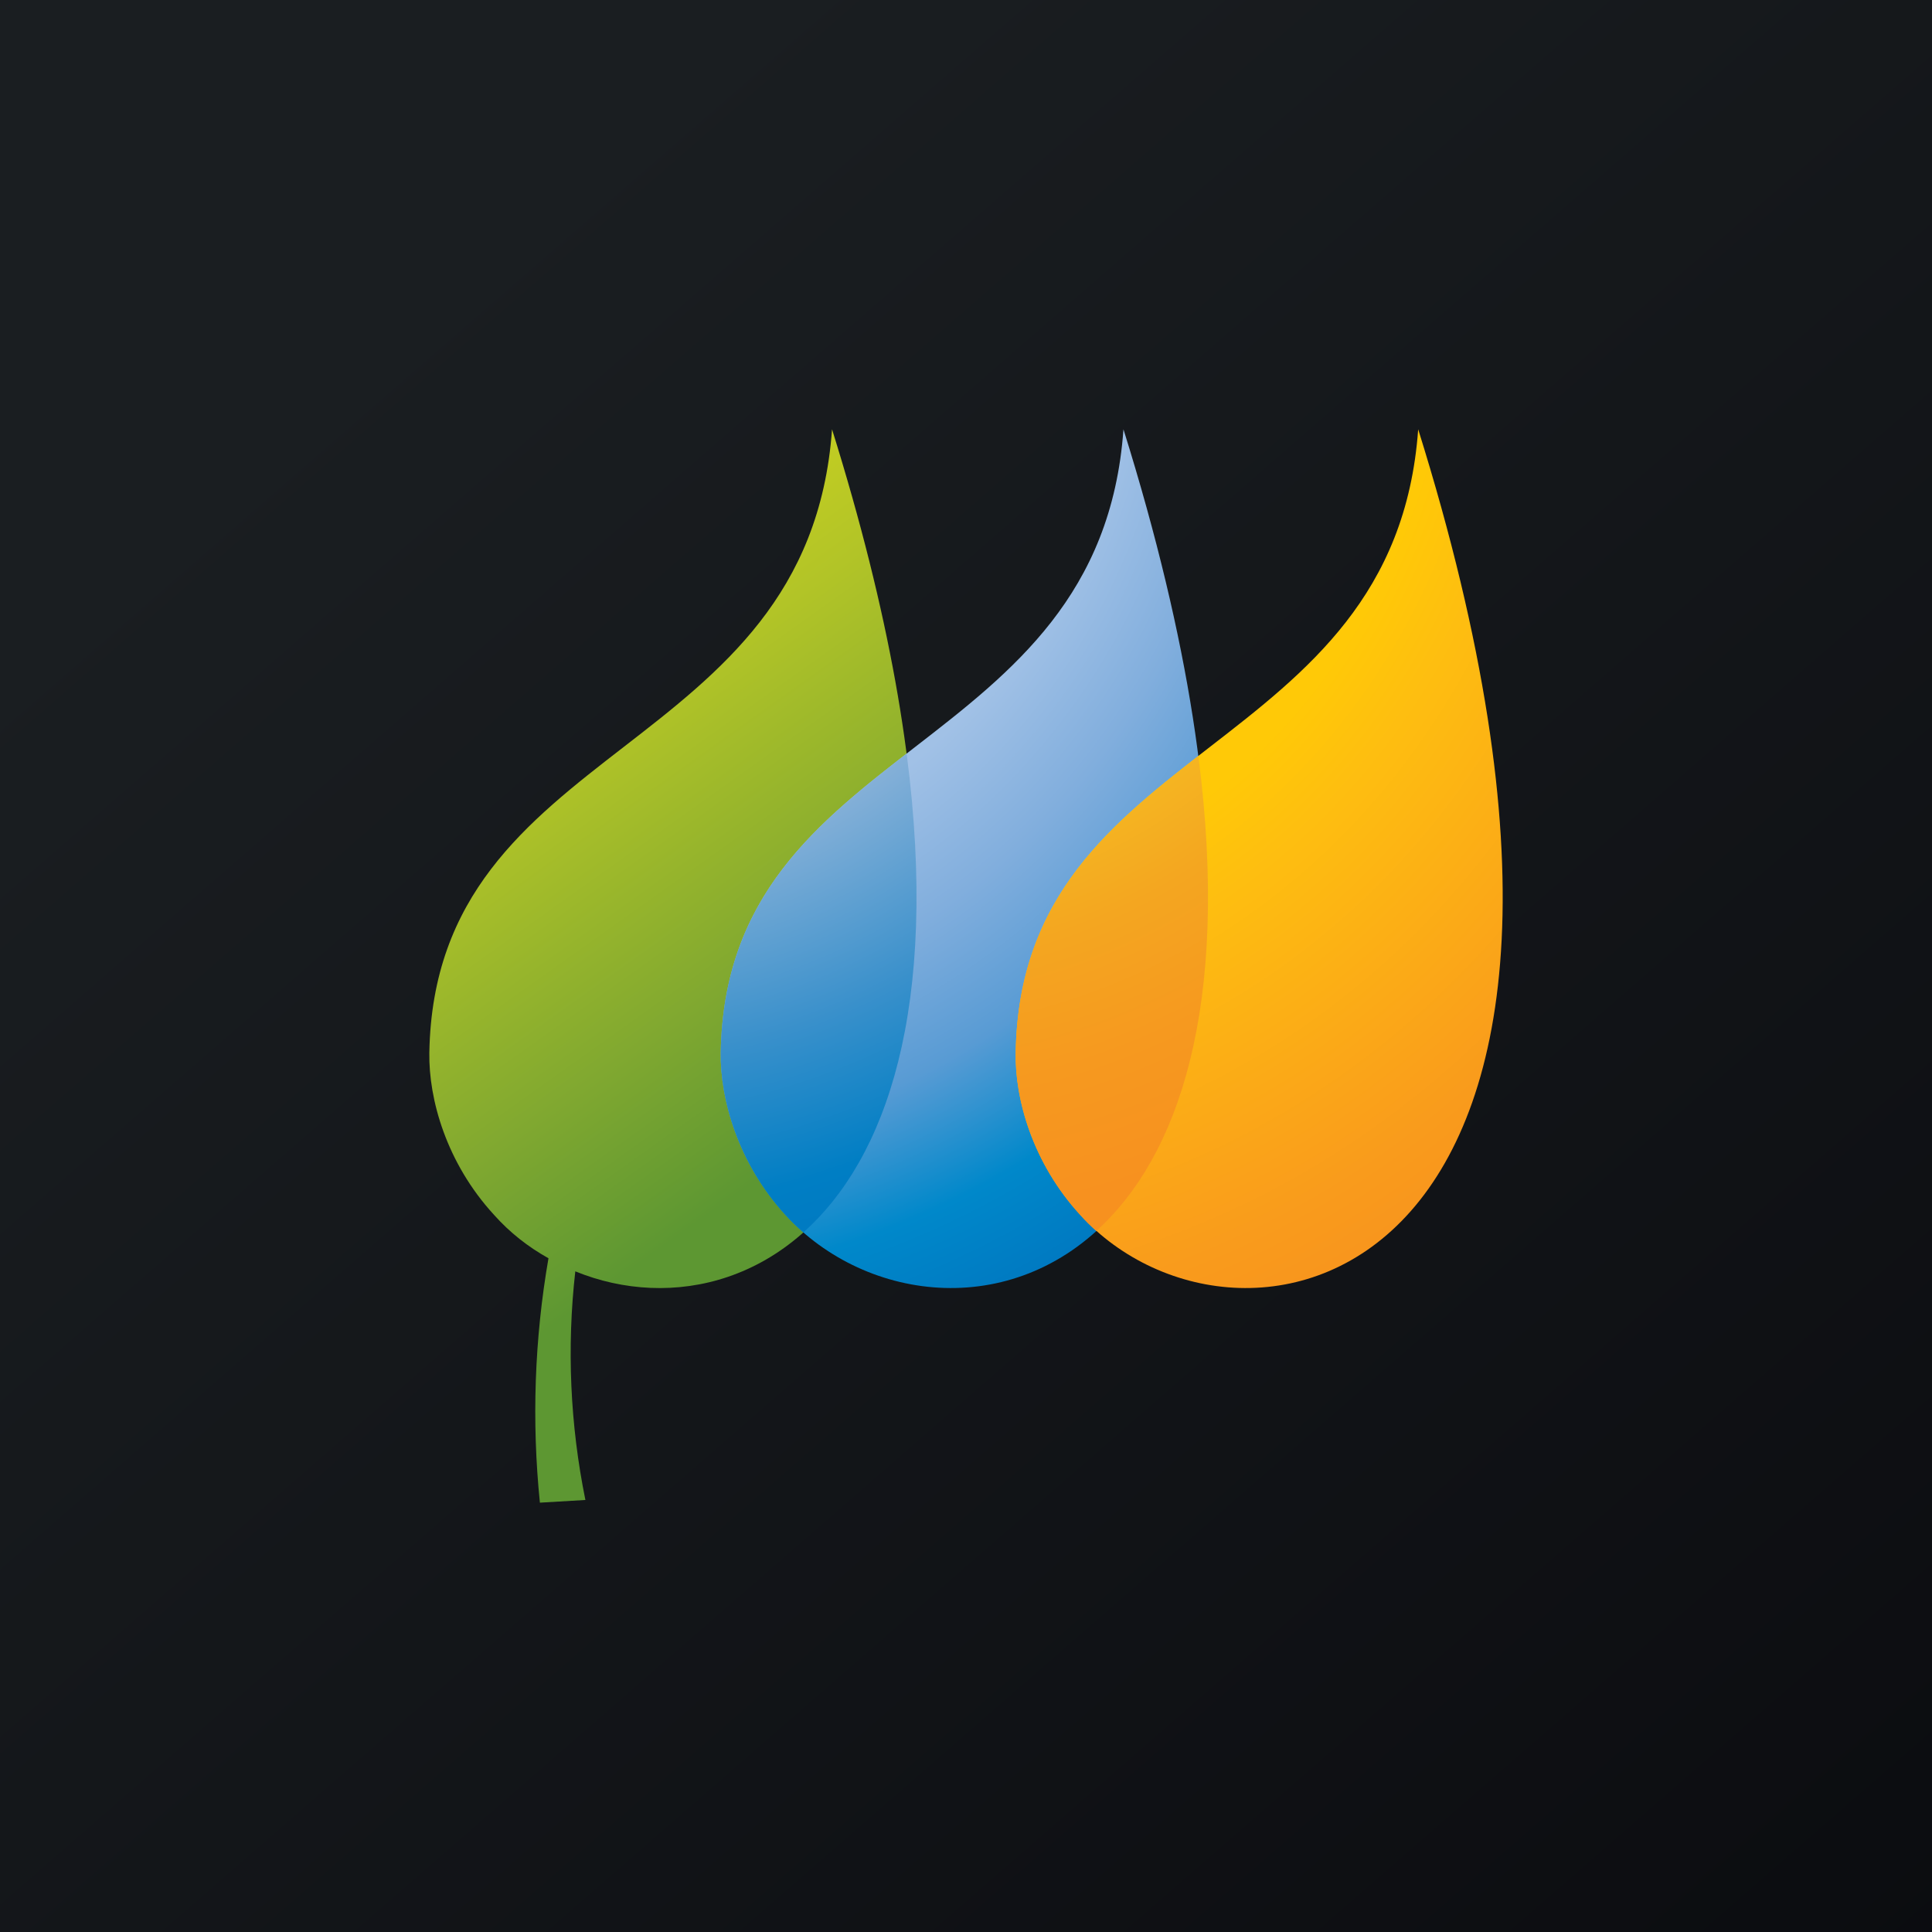
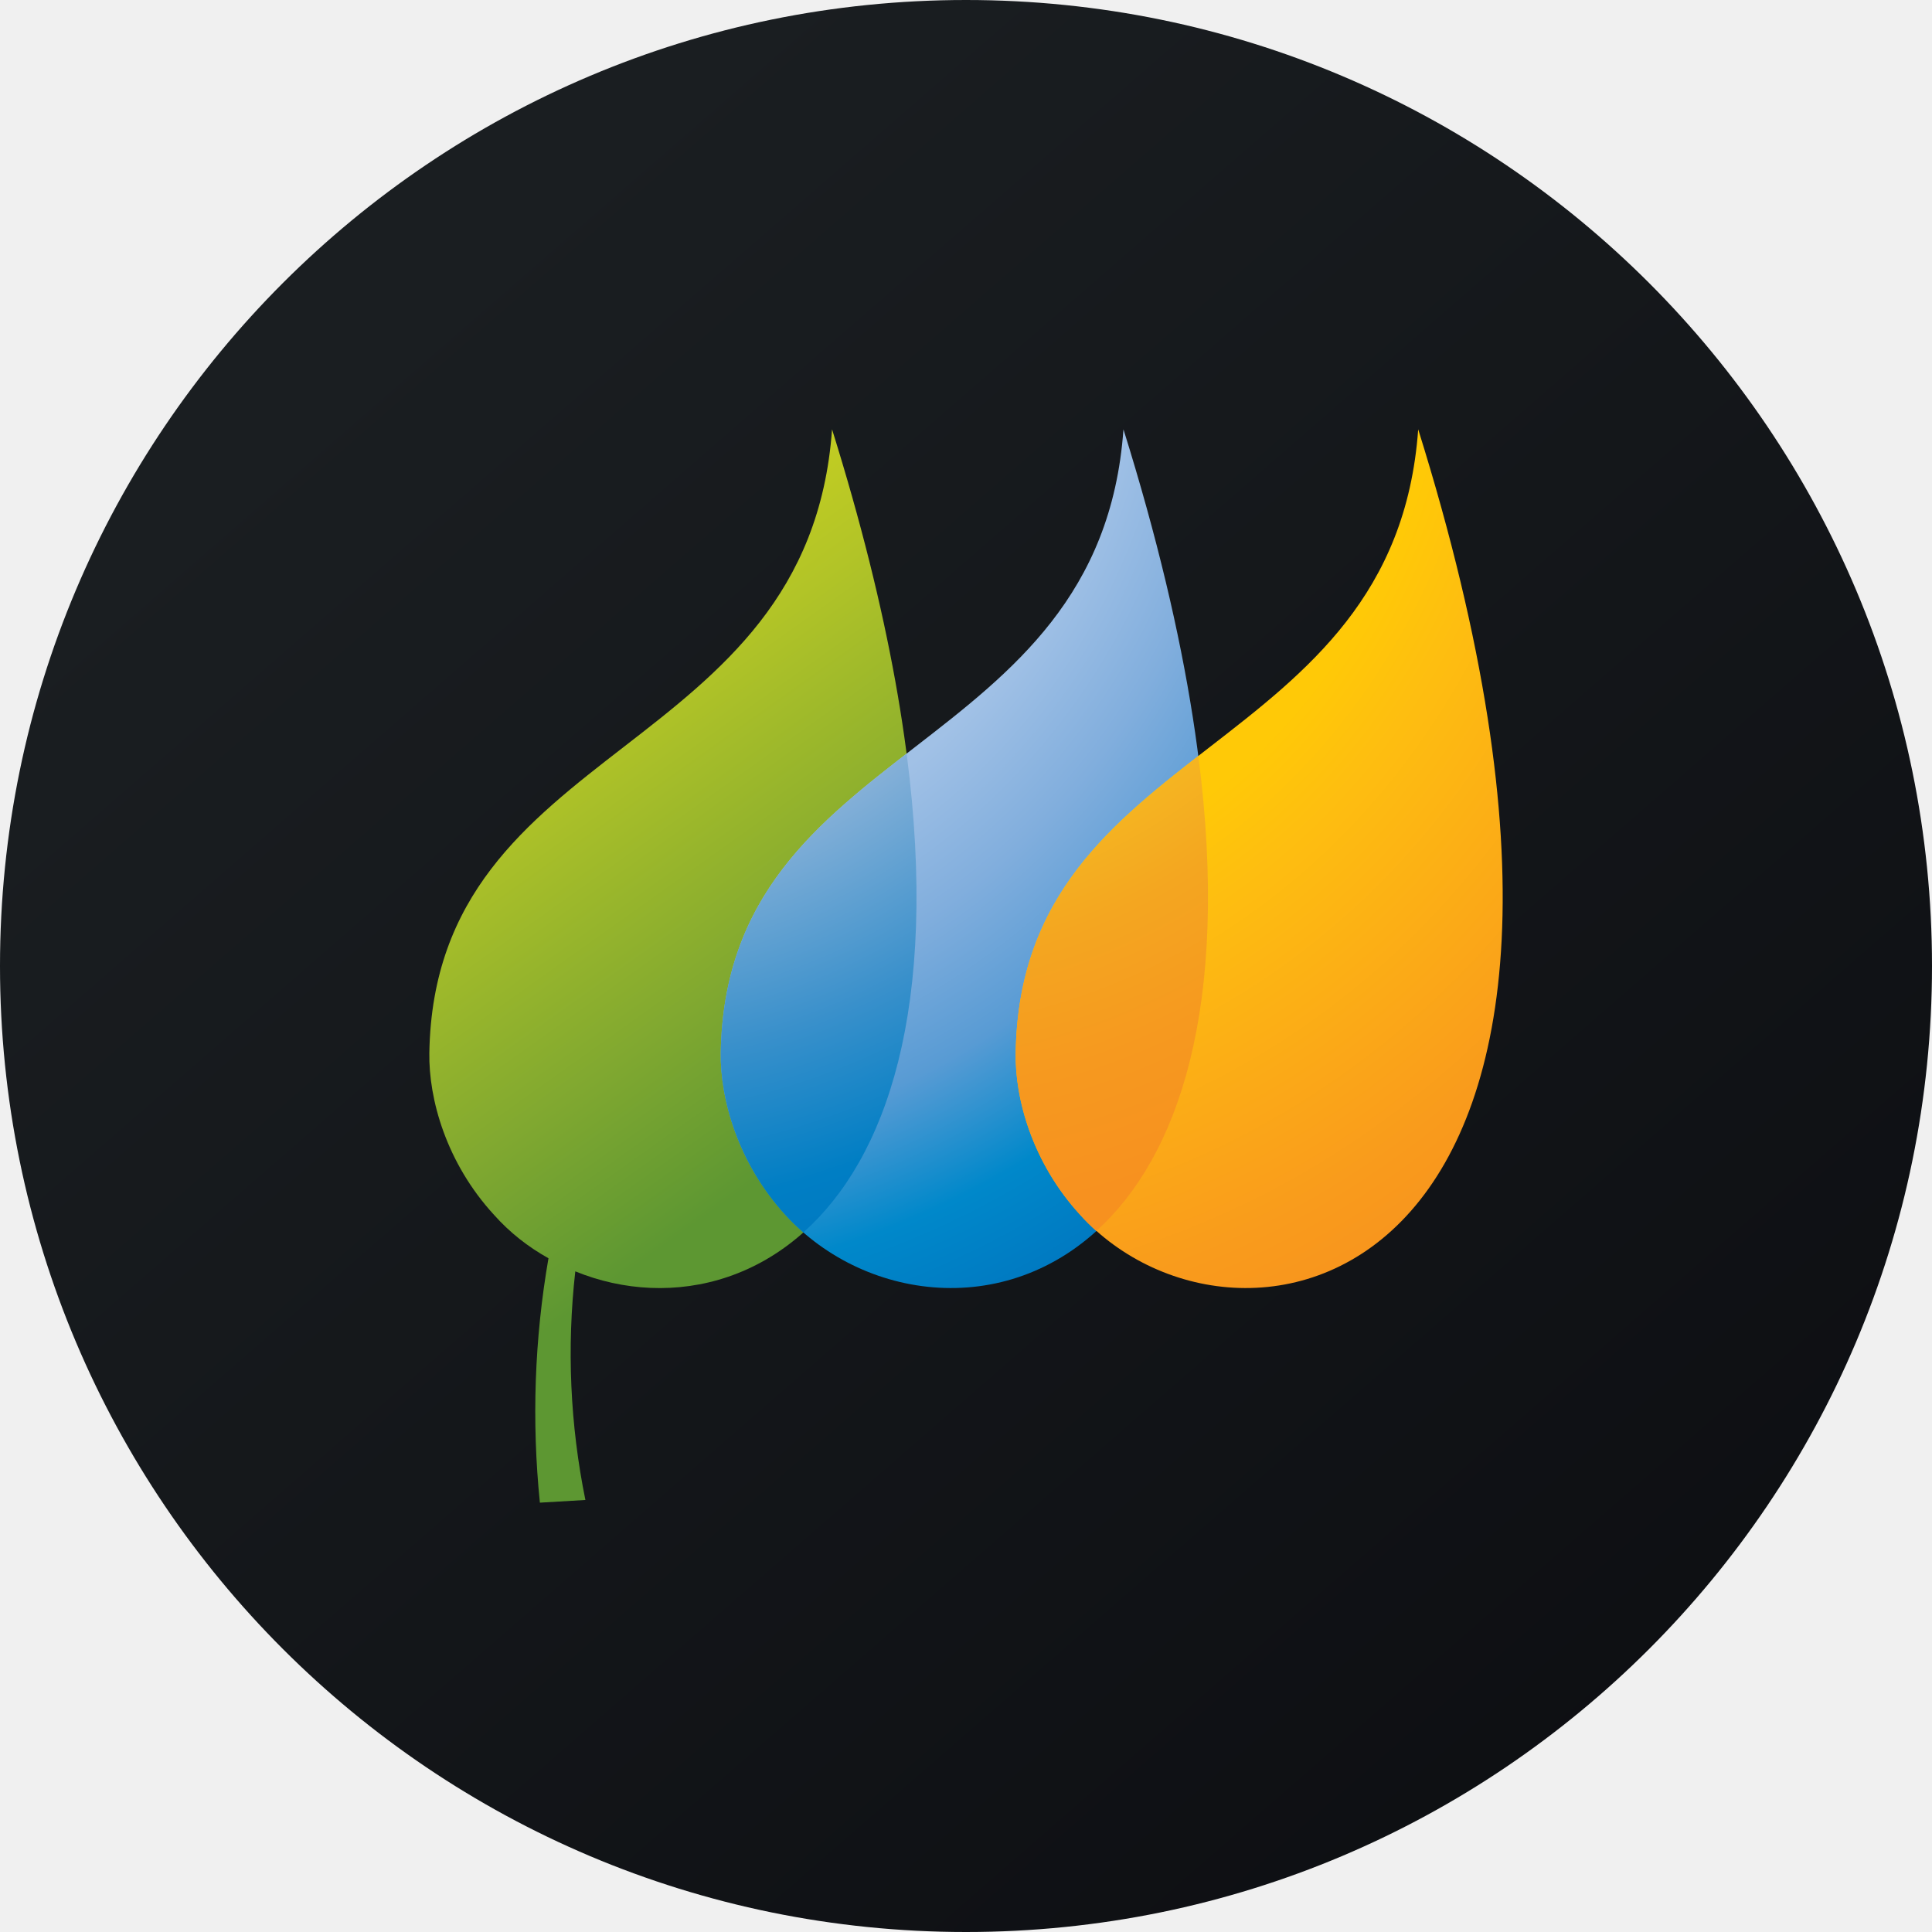
- <svg xmlns="http://www.w3.org/2000/svg" width="80" height="80" viewBox="0 0 80 80" fill="none">
-   <g clip-path="url(#clip0_2743_20165)">
-     <path d="M0 0H80V80H0V0Z" fill="url(#paint0_linear_2743_20165)" />
-     <path d="M34.453 17.777C33.467 31.475 17.996 30.546 17.778 43.595C17.747 45.506 18.48 48.155 20.458 50.306C21.102 51.031 21.867 51.631 22.711 52.102C22.132 55.443 22.012 58.848 22.356 62.222L24.24 62.111C23.607 58.996 23.465 55.802 23.822 52.644C31.707 55.866 44.044 48.431 34.453 17.777Z" fill="url(#paint1_linear_2743_20165)" />
-     <path d="M46.52 17.777C45.542 31.475 30.058 30.546 29.844 43.595C29.818 45.506 30.556 48.155 32.52 50.306C39.244 57.662 57.653 53.364 46.52 17.777Z" fill="url(#paint2_radial_2743_20165)" />
-     <path d="M29.844 43.595C29.818 45.506 30.556 48.16 32.52 50.306C32.756 50.564 33 50.8 33.267 51.031C36.662 48.008 38.916 41.795 37.542 31.204C33.644 34.226 29.951 37.262 29.844 43.595Z" fill="url(#paint3_radial_2743_20165)" />
-     <path d="M58.724 17.777C57.742 31.475 42.262 30.546 42.058 43.595C42.022 45.506 42.756 48.155 44.729 50.306C51.444 57.662 69.862 53.364 58.724 17.777Z" fill="url(#paint4_radial_2743_20165)" />
-     <path d="M42.058 43.595C42.022 45.506 42.756 48.16 44.729 50.306C44.936 50.543 45.159 50.766 45.396 50.973C48.756 47.937 50.965 41.76 49.622 31.302C45.778 34.297 42.151 37.333 42.058 43.599V43.595Z" fill="url(#paint5_radial_2743_20165)" />
+ <svg xmlns="http://www.w3.org/2000/svg" preserveAspectRatio="none" overflow="visible" style="display: block;" width="88" height="88" viewBox="0 0 88 88" fill="none">
+   <g id="iso-ibe">
+     <g clip-path="url(#clip0_0_620)">
+       <path id="Vector" d="M0 0H88V88H0V0Z" fill="url(#paint0_linear_0_620)" />
+       <path id="Vector_2" d="M37.899 19.556C36.813 34.623 19.795 33.601 19.556 47.955C19.521 50.057 20.328 52.971 22.504 55.337C23.212 56.134 24.053 56.794 24.982 57.312C24.345 60.988 24.213 64.733 24.591 68.444L26.664 68.322C25.967 64.897 25.812 61.383 26.204 57.909C34.877 61.453 48.449 53.274 37.899 19.556Z" fill="url(#paint1_linear_0_620)" />
+       <path id="Vector_3" d="M51.172 19.556C50.096 34.623 33.064 33.601 32.829 47.955C32.8 50.057 33.611 52.971 35.772 55.337C43.169 63.428 63.419 58.701 51.172 19.556Z" fill="url(#paint2_radial_0_620)" />
+       <path id="Vector_4" d="M32.829 47.955C32.8 50.057 33.611 52.976 35.772 55.337C36.031 55.621 36.3 55.88 36.593 56.134C40.328 52.81 42.807 45.975 41.296 34.325C37.009 37.649 32.946 40.988 32.829 47.955Z" fill="url(#paint3_radial_0_620)" />
+       <path id="Vector_5" d="M64.597 19.556C63.516 34.623 46.488 33.601 46.264 47.955C46.224 50.057 47.031 52.971 49.202 55.337C56.589 63.428 76.848 58.701 64.597 19.556Z" fill="url(#paint4_radial_0_620)" />
+       <path id="Vector_6" d="M46.264 47.955C46.224 50.057 47.031 52.976 49.202 55.337C49.43 55.598 49.675 55.843 49.935 56.071C53.631 52.732 56.061 45.936 54.584 34.432C50.356 37.728 46.366 41.067 46.264 47.96V47.955Z" fill="url(#paint5_radial_0_620)" />
+     </g>
  </g>
  <defs>
-     <linearGradient id="paint0_linear_2743_20165" x1="14.884" y1="13.876" x2="97.351" y2="108.596" gradientUnits="userSpaceOnUse">
+     <linearGradient id="paint0_linear_0_620" x1="16.373" y1="15.263" x2="107.086" y2="119.455" gradientUnits="userSpaceOnUse">
      <stop stop-color="#1A1E21" />
      <stop offset="1" stop-color="#06060A" />
    </linearGradient>
-     <linearGradient id="paint1_linear_2743_20165" x1="19.796" y1="25.56" x2="38.44" y2="51.728" gradientUnits="userSpaceOnUse">
+     <linearGradient id="paint1_linear_0_620" x1="21.775" y1="28.116" x2="42.284" y2="56.902" gradientUnits="userSpaceOnUse">
      <stop offset="0.034" stop-color="#C6CF21" />
      <stop offset="0.215" stop-color="#B2C427" />
      <stop offset="0.571" stop-color="#80A830" />
      <stop offset="0.8" stop-color="#5D9732" />
    </linearGradient>
-     <radialGradient id="paint2_radial_2743_20165" cx="0" cy="0" r="1" gradientUnits="userSpaceOnUse" gradientTransform="translate(24.08 11.6662) scale(47.4813 51.9147)">
+     <radialGradient id="paint2_radial_0_620" cx="0" cy="0" r="1" gradientUnits="userSpaceOnUse" gradientTransform="translate(26.488 12.8333) scale(52.2295 57.1061)">
      <stop offset="0.48" stop-color="#A1C1E6" />
      <stop offset="0.589" stop-color="#81AEDD" />
      <stop offset="0.696" stop-color="#589BD4" />
      <stop offset="0.799" stop-color="#0088CA" />
      <stop offset="0.885" stop-color="#0079C1" />
    </radialGradient>
-     <radialGradient id="paint3_radial_2743_20165" cx="0" cy="0" r="1" gradientUnits="userSpaceOnUse" gradientTransform="translate(24.0978 11.6841) scale(47.4835 51.9173)">
+     <radialGradient id="paint3_radial_0_620" cx="0" cy="0" r="1" gradientUnits="userSpaceOnUse" gradientTransform="translate(26.5076 12.8529) scale(52.2319 57.1091)">
      <stop offset="0.457" stop-color="#8CB3D9" />
      <stop offset="0.623" stop-color="#3990CB" />
      <stop offset="0.741" stop-color="#007EC4" />
      <stop offset="0.8" stop-color="#0079C1" />
    </radialGradient>
-     <radialGradient id="paint4_radial_2743_20165" cx="0" cy="0" r="1" gradientUnits="userSpaceOnUse" gradientTransform="translate(36.289 11.6662) scale(47.4809 51.9142)">
+     <radialGradient id="paint4_radial_0_620" cx="0" cy="0" r="1" gradientUnits="userSpaceOnUse" gradientTransform="translate(39.9178 12.8333) scale(52.229 57.1056)">
      <stop offset="0.5" stop-color="#FFC907" />
      <stop offset="0.575" stop-color="#FEBE10" />
      <stop offset="0.825" stop-color="#F99B1C" />
      <stop offset="0.95" stop-color="#F78F1E" />
    </radialGradient>
-     <radialGradient id="paint5_radial_2743_20165" cx="0" cy="0" r="1" gradientUnits="userSpaceOnUse" gradientTransform="translate(36.289 11.6662) scale(47.4795 51.9133)">
+     <radialGradient id="paint5_radial_0_620" cx="0" cy="0" r="1" gradientUnits="userSpaceOnUse" gradientTransform="translate(39.9178 12.8333) scale(52.2275 57.1047)">
      <stop offset="0.45" stop-color="#F5B922" />
      <stop offset="0.545" stop-color="#F4A620" />
      <stop offset="0.649" stop-color="#F6991F" />
      <stop offset="0.751" stop-color="#F7911F" />
    </radialGradient>
-     <clipPath id="clip0_2743_20165">
-       <rect width="80" height="80" fill="white" />
+     <clipPath id="clip0_0_620">
+       <path d="M0 44C0 19.7 19.7 0 44 0V0C68.3 0 88 19.7 88 44V44C88 68.3 68.3 88 44 88V88C19.7 88 0 68.3 0 44V44Z" fill="white" />
    </clipPath>
  </defs>
</svg>
